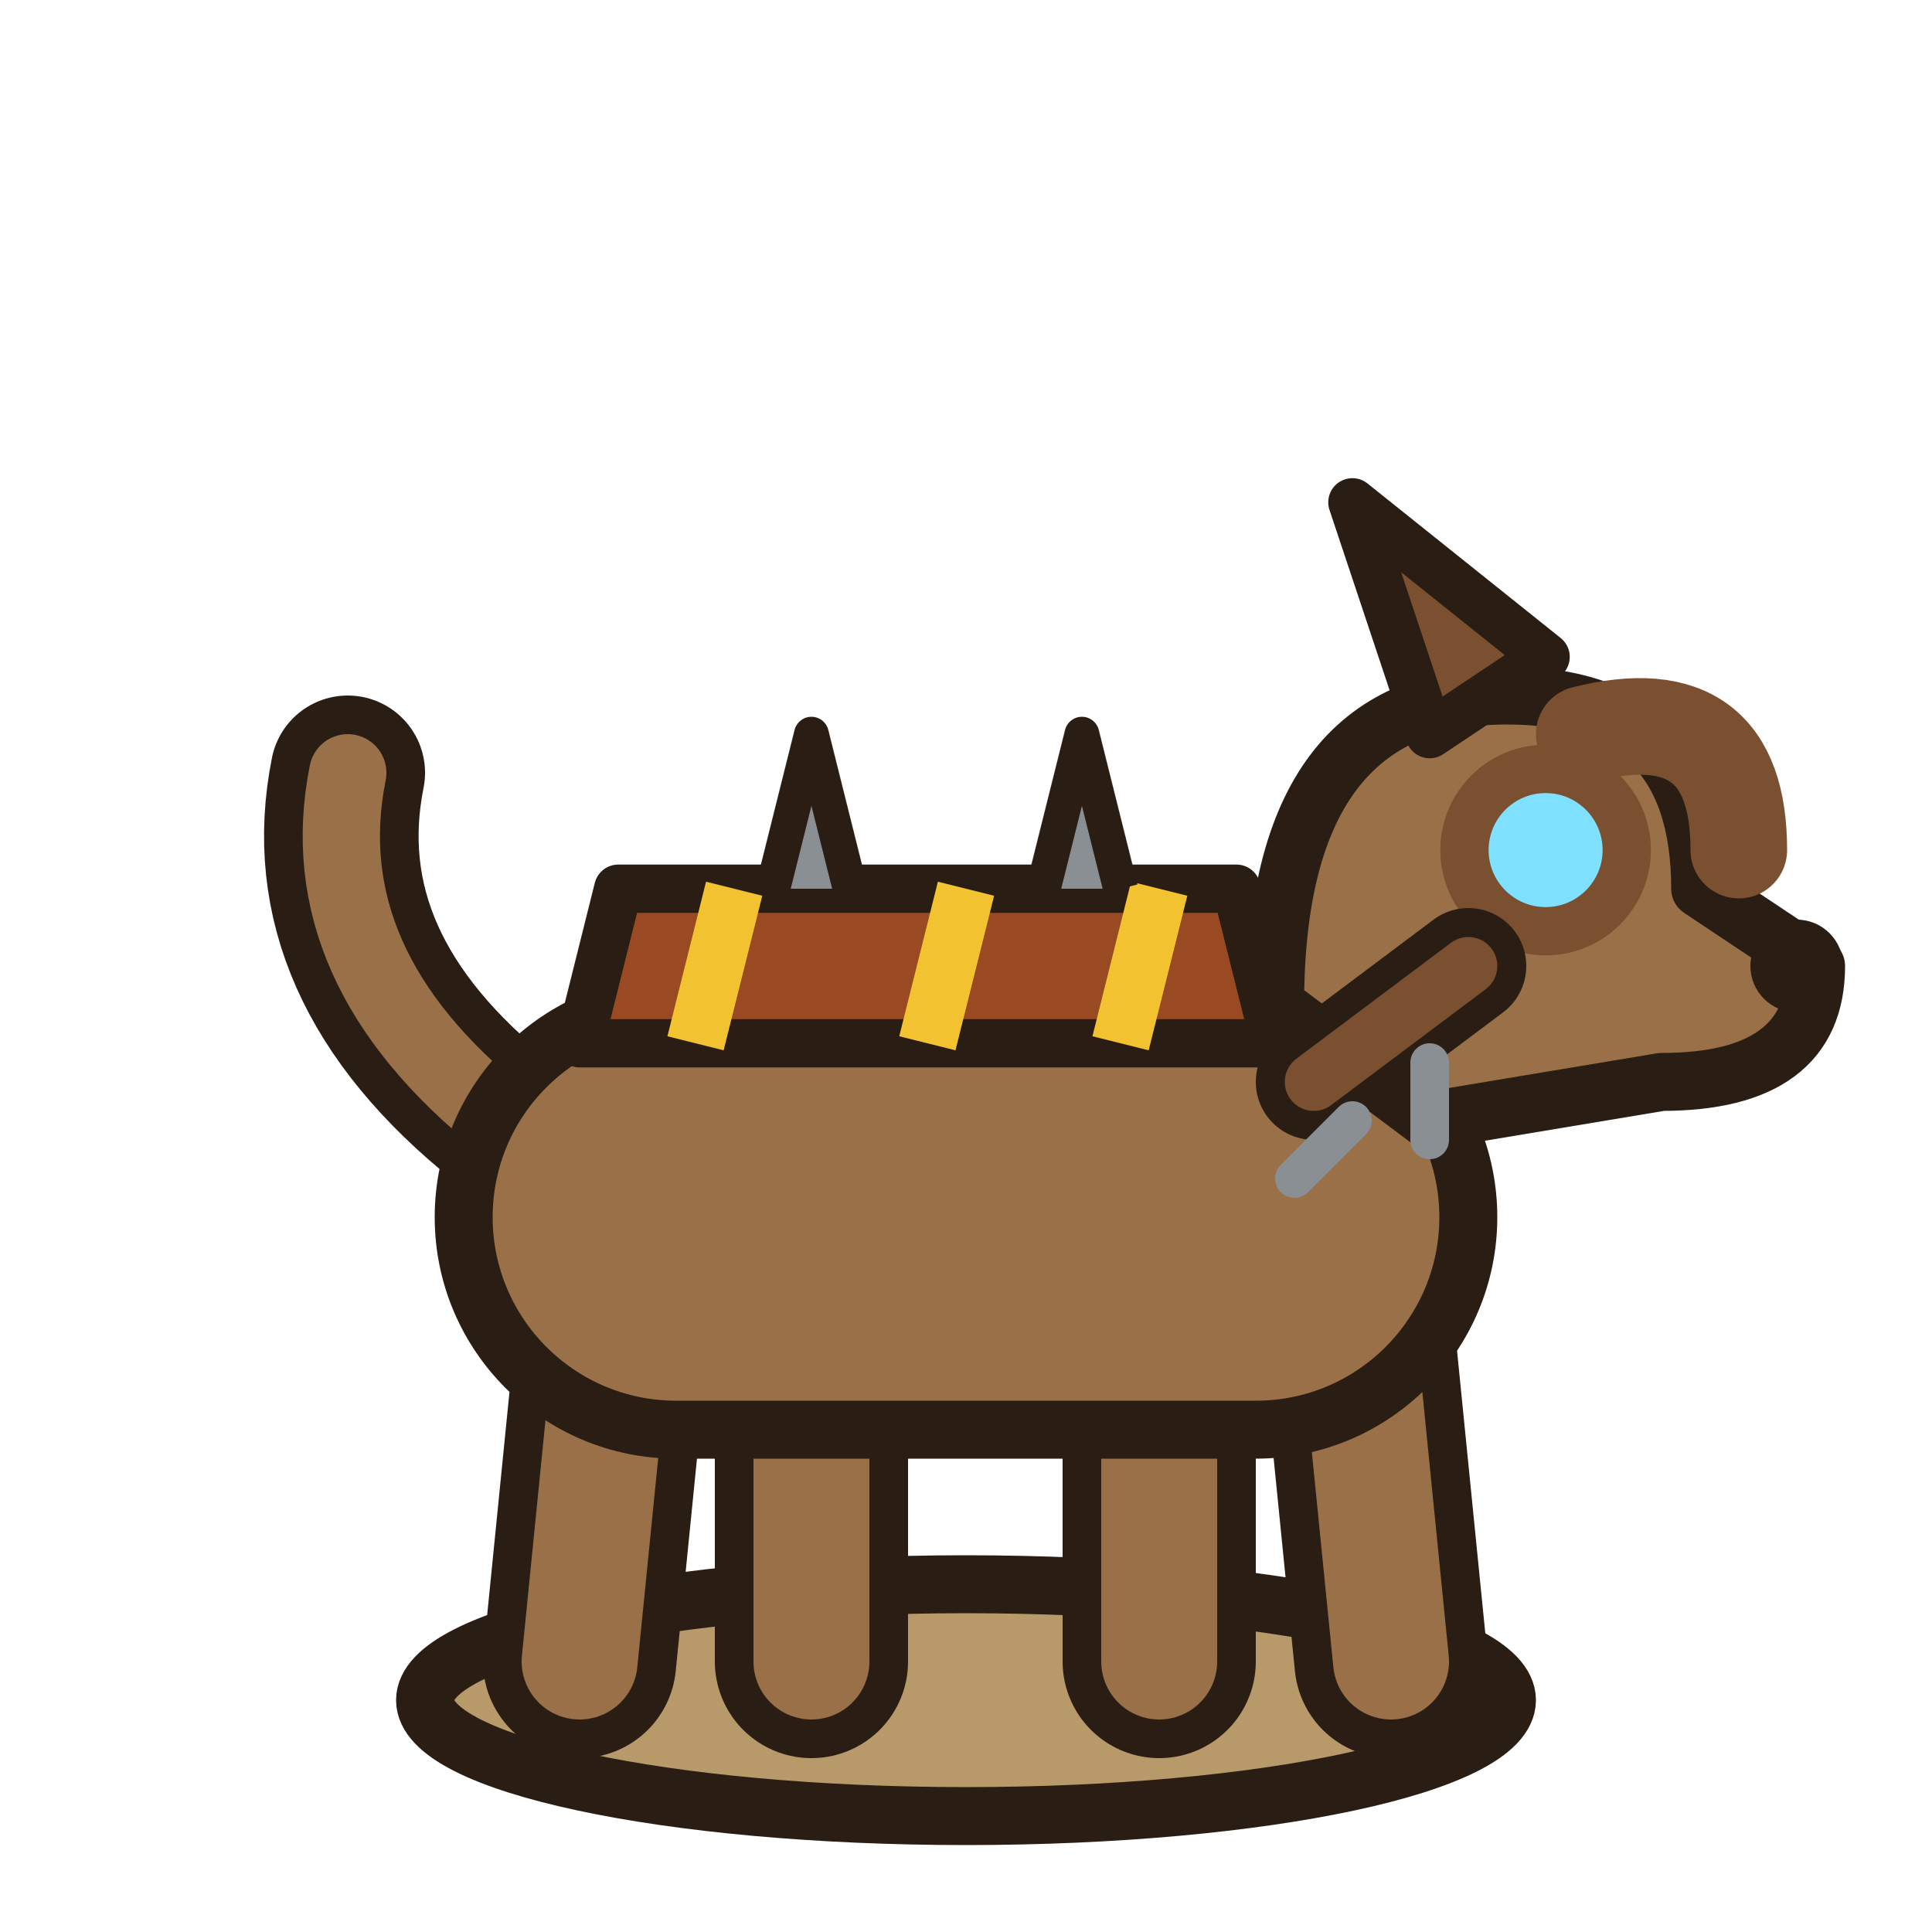
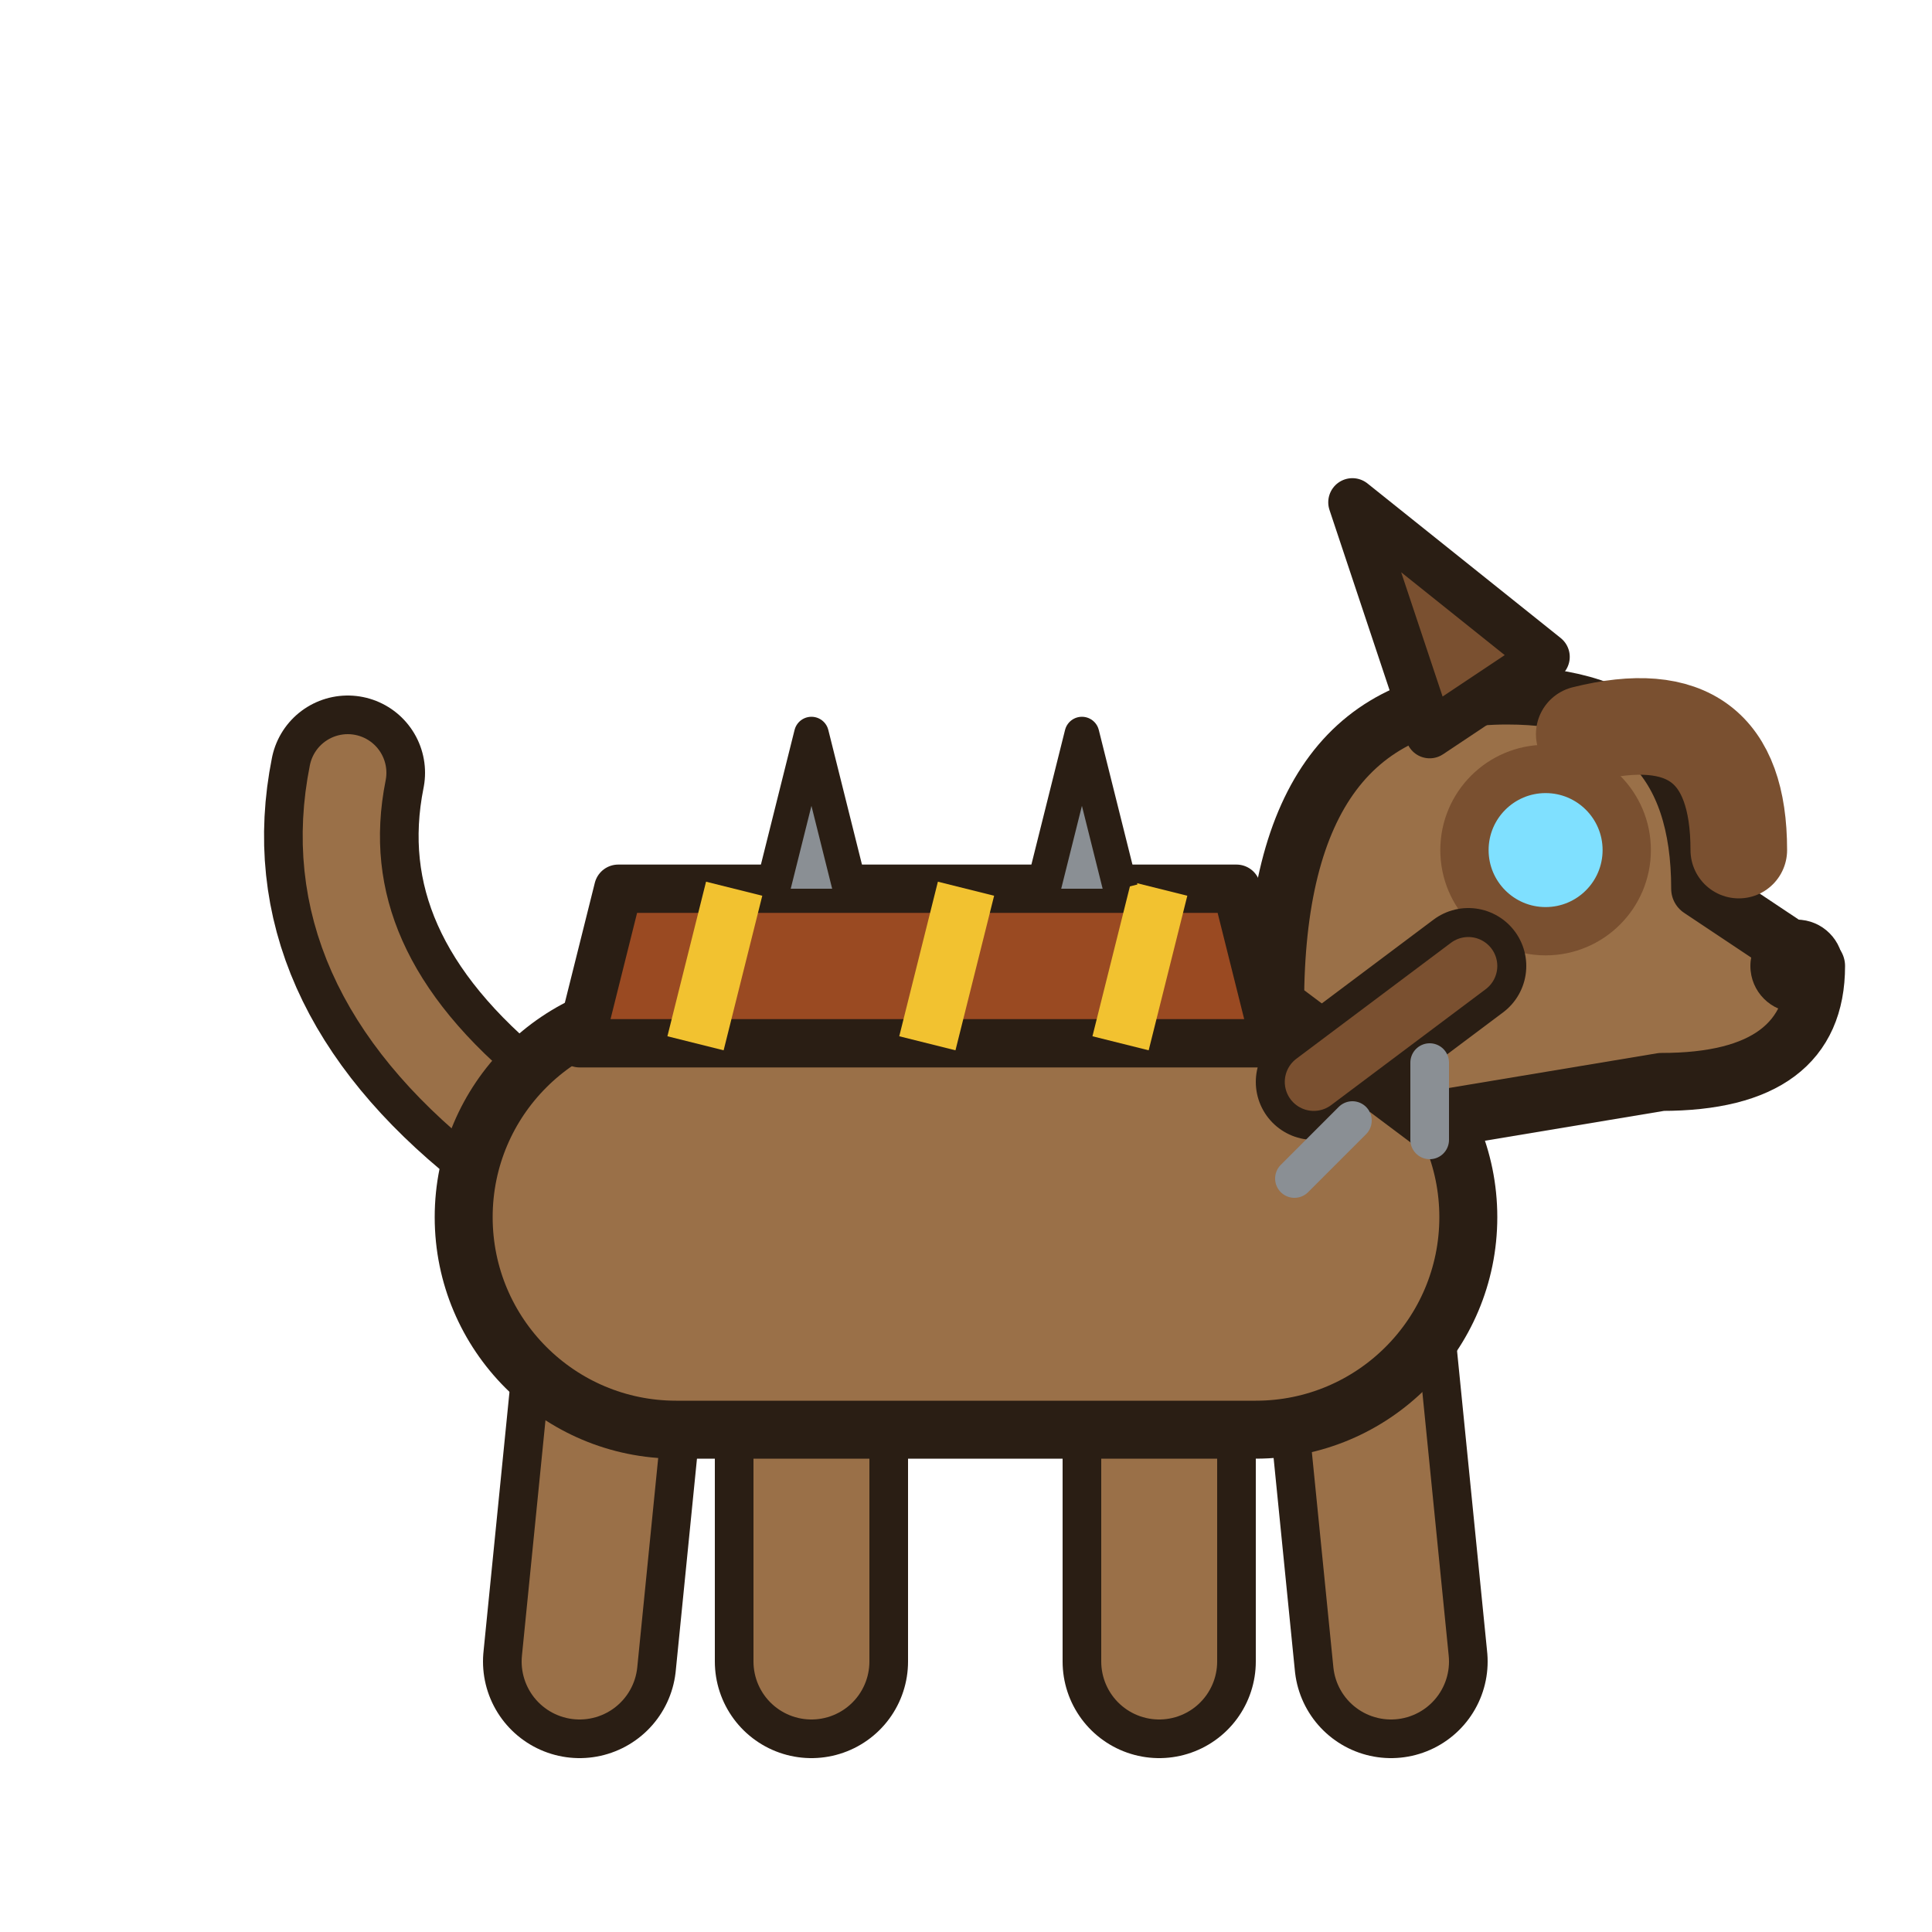
<svg xmlns="http://www.w3.org/2000/svg" viewBox="0 0 100 100">
-   <ellipse cx="50" cy="88" rx="28" ry="6" fill="#b89a6a" stroke="#2a1e14" stroke-width="3" />
  <path d="M30 86 L32 66 M42 86 L42 68 M60 86 L60 68 M72 86 L70 66" stroke="#2a1e14" stroke-width="10" stroke-linecap="round" />
  <path d="M30 86 L32 66 M42 86 L42 68 M60 86 L60 68 M72 86 L70 66" stroke="#9a7048" stroke-width="6" stroke-linecap="round" />
  <path d="M26 58 Q16 50 18 40" fill="none" stroke="#2a1e14" stroke-width="8" stroke-linecap="round" />
  <path d="M26 58 Q16 50 18 40" fill="none" stroke="#9a7048" stroke-width="4" stroke-linecap="round" />
  <rect x="24" y="52" width="52" height="22" rx="11" fill="#9a7048" stroke="#2a1e14" stroke-width="3" />
  <path d="M30 54 L32 46 H64 L66 54 Z" fill="#9a4a22" stroke="#2a1e14" stroke-width="2.5" stroke-linejoin="round" />
  <path d="M38 46 L36 54 M50 46 L48 54 M60 46 L58 54" stroke="#f2c230" stroke-width="3" />
  <path d="M40 46 L42 38 L44 46 M54 46 L56 38 L58 46" fill="#8a8f94" stroke="#2a1e14" stroke-width="1.8" stroke-linejoin="round" />
  <path d="M66 52 Q66 36 78 36 Q88 36 88 46 L94 50 Q94 56 86 56 L74 58 Z" fill="#9a7048" stroke="#2a1e14" stroke-width="3" stroke-linejoin="round" />
  <circle cx="93" cy="50" r="2.4" fill="#2a1e14" />
  <path d="M74 38 L70 26 L80 34 Z" fill="#7a5030" stroke="#2a1e14" stroke-width="2.5" stroke-linejoin="round" />
  <path d="M82 38 Q90 36 90 44" fill="none" stroke="#7a5030" stroke-width="5" stroke-linecap="round" />
  <circle cx="80" cy="44" r="4.2" fill="#7fe0ff" stroke="#7a5030" stroke-width="2.5" />
  <path d="M68 56 L76 50" stroke="#2a1e14" stroke-width="6" stroke-linecap="round" />
  <path d="M68 56 L76 50" stroke="#7a5030" stroke-width="3" stroke-linecap="round" />
  <path d="M70 58 l-3 3 M74 55 l0 4" stroke="#8a8f94" stroke-width="2" stroke-linecap="round" />
</svg>
